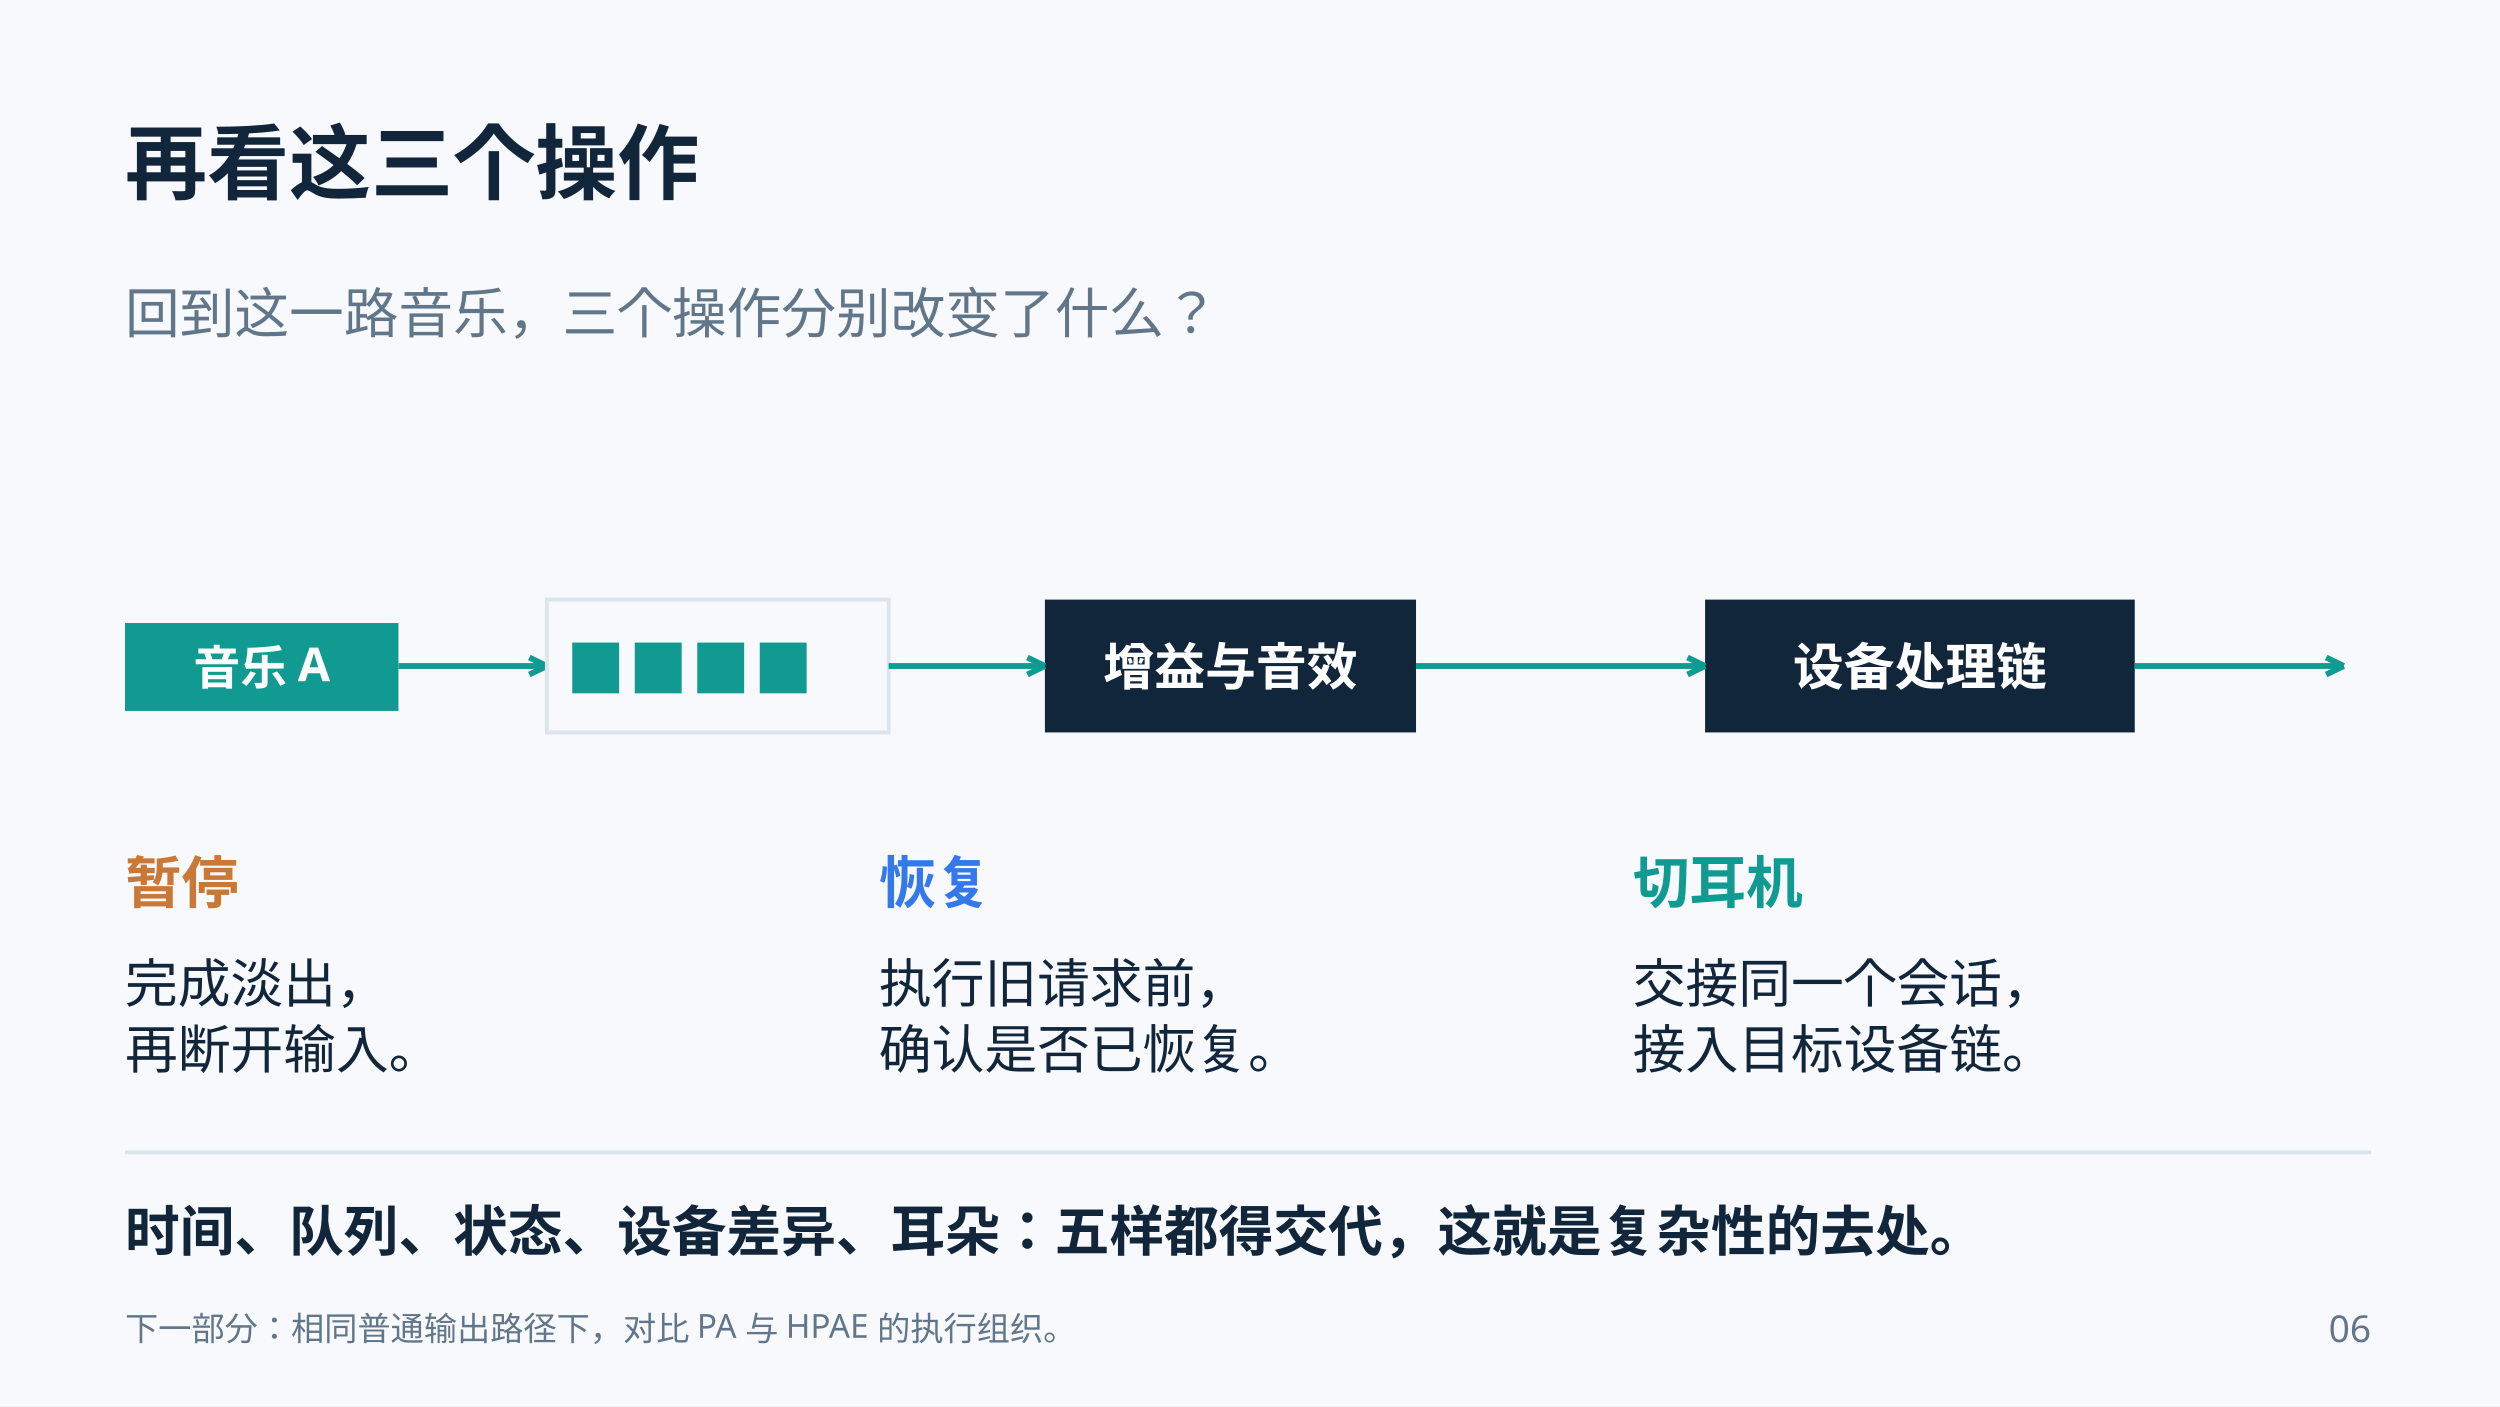
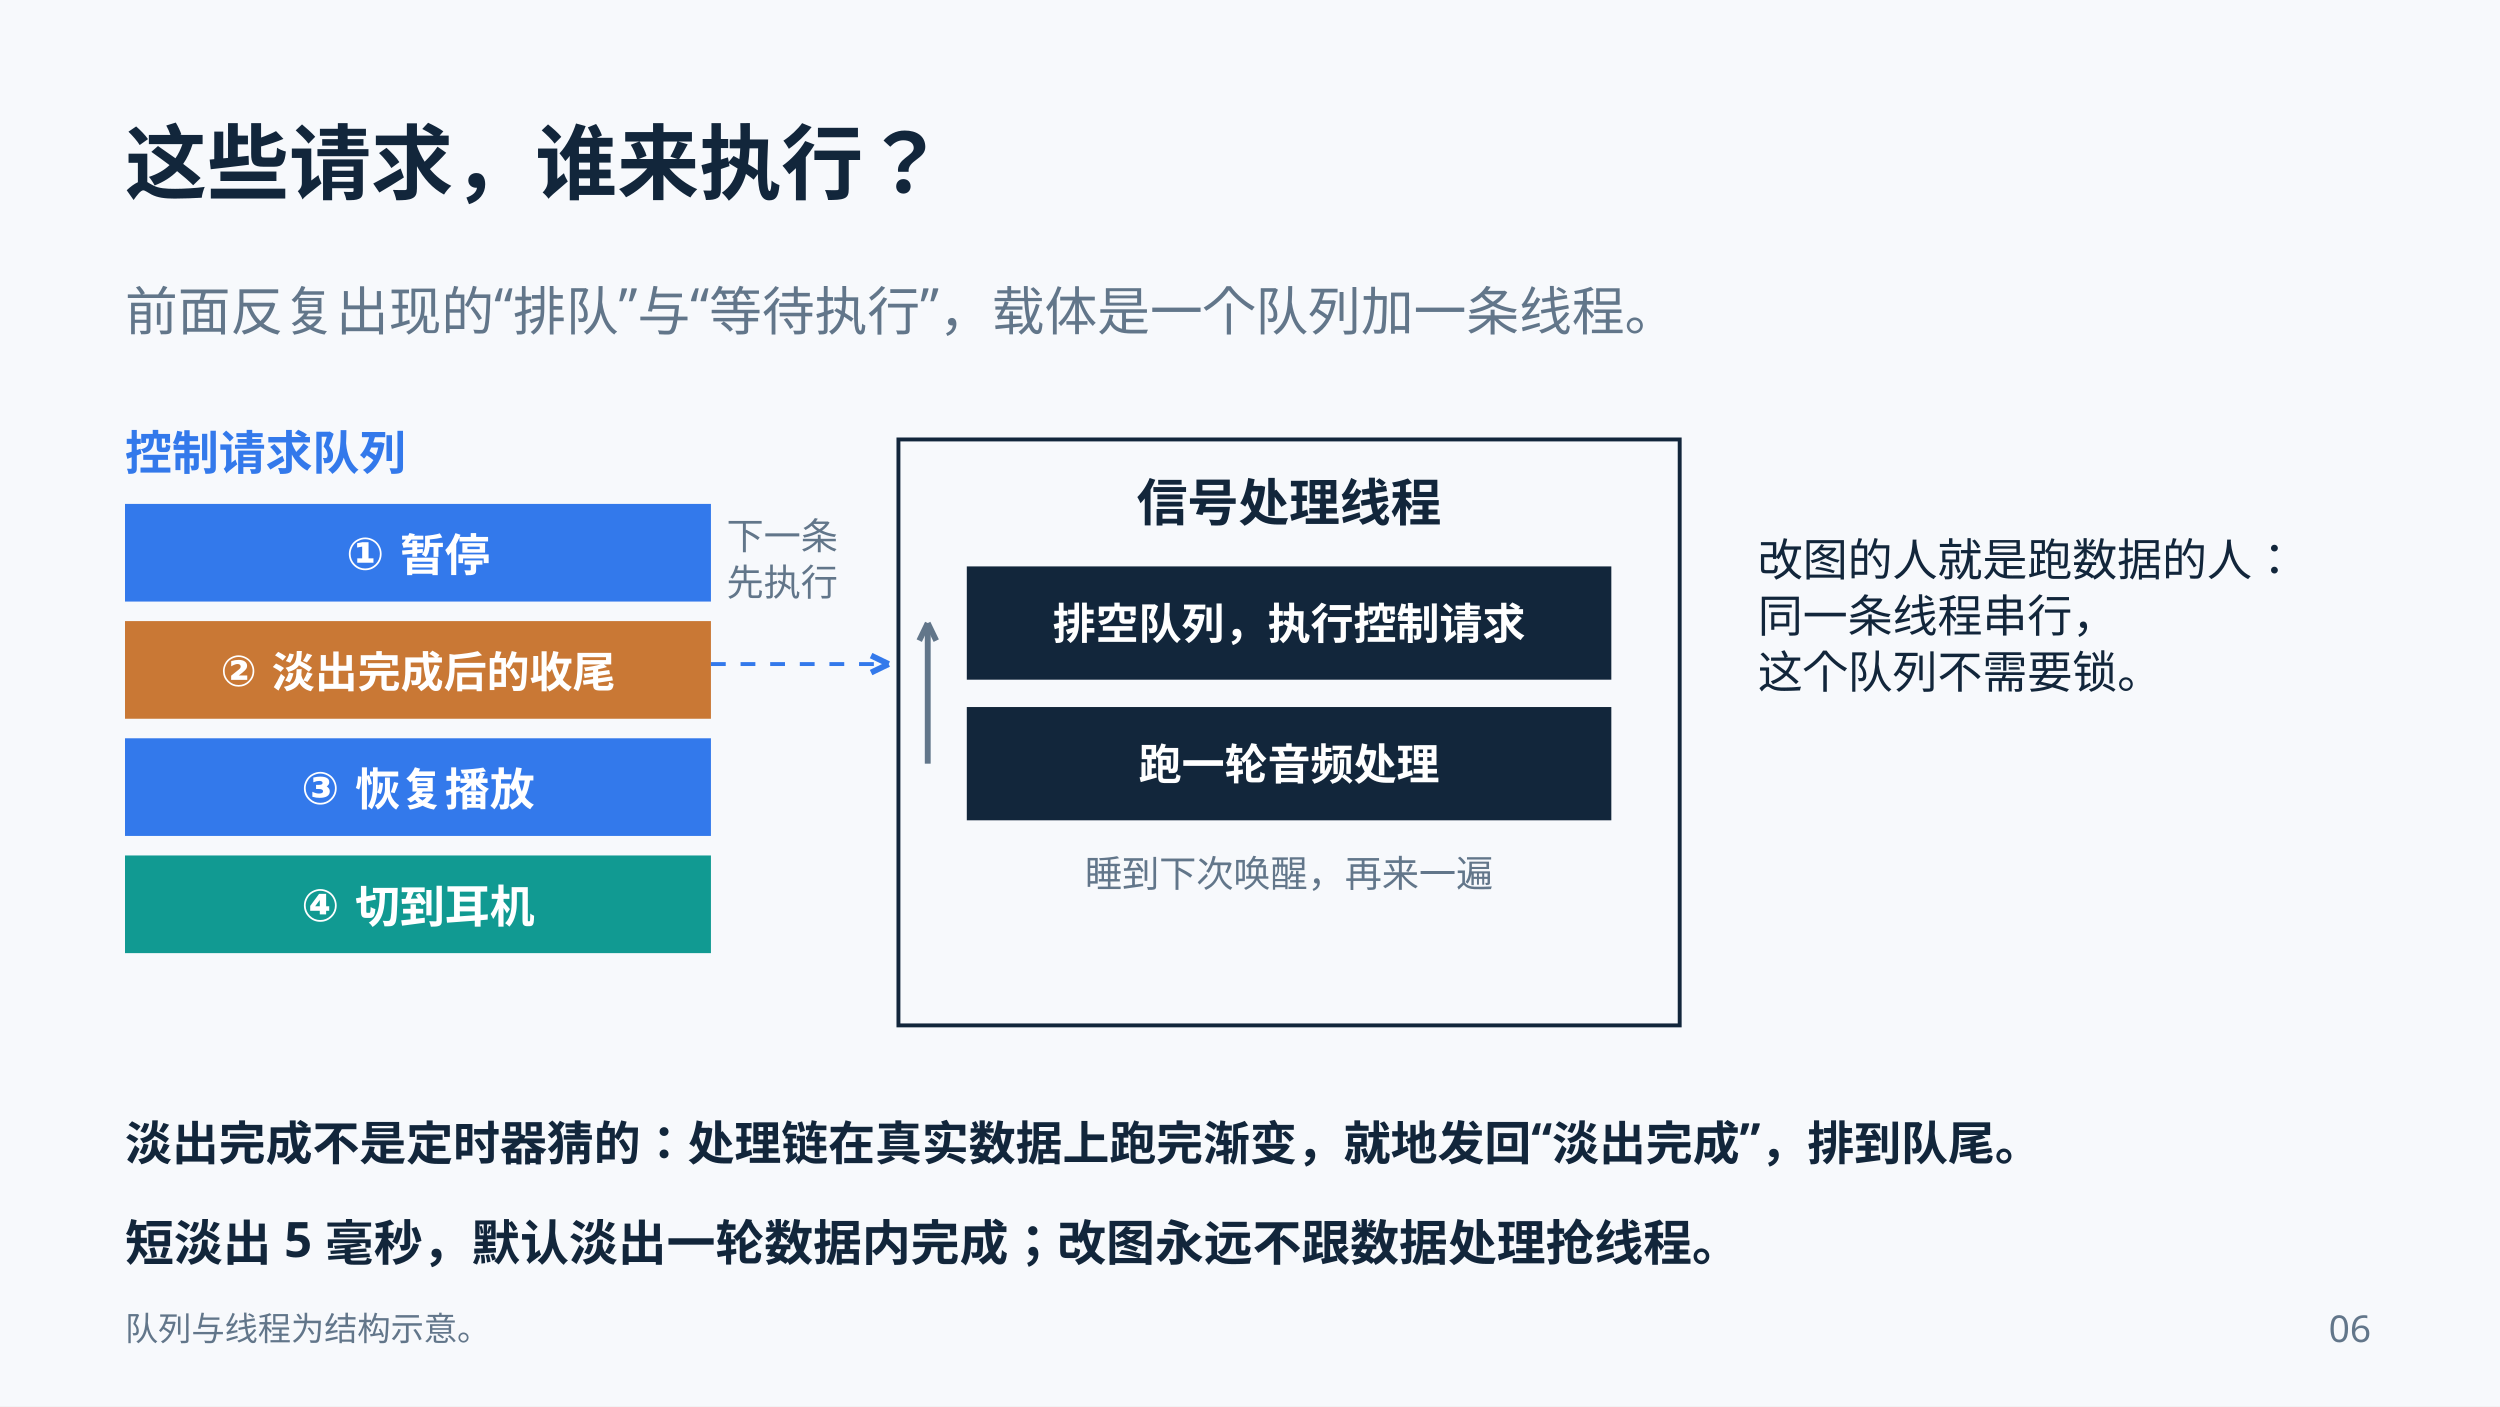
<svg xmlns="http://www.w3.org/2000/svg" width="1280" height="720" viewBox="0 0 1280 720">
  <rect width="1280" height="720" fill="#F7F9FC" />
  <rect x="64" y="48" width="1150" height="70" fill="none" stroke="none" stroke-width="0" />
-   <text x="64" y="98.75" fill="#12263B" font-family="Microsoft YaHei, sans-serif" font-size="42" font-weight="700" text-anchor="start">再看这三个操作</text>
-   <rect x="64" y="140" width="1140" height="40" fill="none" stroke="none" stroke-width="0" />
-   <text x="64" y="170.5" fill="#62768A" font-family="Microsoft YaHei, sans-serif" font-size="28" font-weight="400" text-anchor="start">回到这一路音乐，三个操作分别改变了什么？</text>
-   <rect x="64" y="319" width="140" height="45" fill="#119A92" stroke="none" stroke-width="0" />
-   <rect x="76" y="325" width="116" height="33" fill="none" stroke="none" stroke-width="0" />
-   <text x="134" y="350.5" fill="#FFFFFF" font-family="Microsoft YaHei, sans-serif" font-size="24" font-weight="700" text-anchor="middle">音乐 A</text>
-   <line x1="204" y1="341" x2="280" y2="341" stroke="#119A92" stroke-width="3" />
-   <line x1="270.996" y1="345.35" x2="280" y2="341" stroke="#119A92" stroke-width="3" />
-   <line x1="270.996" y1="336.65" x2="280" y2="341" stroke="#119A92" stroke-width="3" />
-   <rect x="280" y="307" width="175" height="68" fill="none" stroke="#DCE5EE" stroke-width="2" />
-   <rect x="293" y="329" width="24" height="26" fill="#119A92" stroke="none" stroke-width="0" />
-   <rect x="325" y="329" width="24" height="26" fill="#119A92" stroke="none" stroke-width="0" />
-   <rect x="357" y="329" width="24" height="26" fill="#119A92" stroke="none" stroke-width="0" />
-   <rect x="389" y="329" width="24" height="26" fill="#119A92" stroke="none" stroke-width="0" />
-   <rect x="535" y="307" width="190" height="68" fill="#12263B" stroke="none" stroke-width="0" />
-   <rect x="547" y="313" width="166" height="56" fill="none" stroke="none" stroke-width="0" />
-   <text x="630" y="350.75" fill="#FFFFFF" font-family="Microsoft YaHei, sans-serif" font-size="26" font-weight="700" text-anchor="middle">增益与音效</text>
-   <rect x="873" y="307" width="220" height="68" fill="#12263B" stroke="none" stroke-width="0" />
-   <rect x="885" y="313" width="196" height="56" fill="none" stroke="none" stroke-width="0" />
-   <text x="983" y="350.75" fill="#FFFFFF" font-family="Microsoft YaHei, sans-serif" font-size="26" font-weight="700" text-anchor="middle">设备处理链</text>
-   <line x1="455" y1="341" x2="535" y2="341" stroke="#119A92" stroke-width="3" />
-   <line x1="525.996" y1="345.35" x2="535" y2="341" stroke="#119A92" stroke-width="3" />
-   <line x1="525.996" y1="336.65" x2="535" y2="341" stroke="#119A92" stroke-width="3" />
-   <line x1="725" y1="341" x2="873" y2="341" stroke="#119A92" stroke-width="3" />
-   <line x1="863.996" y1="345.35" x2="873" y2="341" stroke="#119A92" stroke-width="3" />
-   <line x1="863.996" y1="336.65" x2="873" y2="341" stroke="#119A92" stroke-width="3" />
-   <line x1="1093" y1="341" x2="1200" y2="341" stroke="#119A92" stroke-width="3" />
-   <line x1="1190.996" y1="345.35" x2="1200" y2="341" stroke="#119A92" stroke-width="3" />
-   <line x1="1190.996" y1="336.65" x2="1200" y2="341" stroke="#119A92" stroke-width="3" />
-   <rect x="64" y="433" width="300" height="37" fill="none" stroke="none" stroke-width="0" />
-   <text x="64" y="462.375" fill="#C97835" font-family="Microsoft YaHei, sans-serif" font-size="29" font-weight="700" text-anchor="start">暂停</text>
-   <rect x="64" y="483" width="325" height="74" fill="none" stroke="none" stroke-width="0" />
-   <text x="64" y="513.25" fill="#12263B" font-family="Microsoft YaHei, sans-serif" font-size="27" font-weight="400" text-anchor="start">完成淡出，</text>
-   <text x="64" y="547" fill="#12263B" font-family="Microsoft YaHei, sans-serif" font-size="27" font-weight="400" text-anchor="start">再断开输入。</text>
-   <rect x="450" y="433" width="300" height="37" fill="none" stroke="none" stroke-width="0" />
-   <text x="450" y="462.375" fill="#3379EB" font-family="Microsoft YaHei, sans-serif" font-size="29" font-weight="700" text-anchor="start">恢复</text>
-   <rect x="450" y="483" width="325" height="74" fill="none" stroke="none" stroke-width="0" />
-   <text x="450" y="513.25" fill="#12263B" font-family="Microsoft YaHei, sans-serif" font-size="27" font-weight="400" text-anchor="start">执行旧请求前，</text>
-   <text x="450" y="547" fill="#12263B" font-family="Microsoft YaHei, sans-serif" font-size="27" font-weight="400" text-anchor="start">确认是否已恢复。</text>
-   <rect x="836" y="433" width="350" height="37" fill="none" stroke="none" stroke-width="0" />
-   <text x="836" y="462.375" fill="#119A92" font-family="Microsoft YaHei, sans-serif" font-size="29" font-weight="700" text-anchor="start">切耳机</text>
-   <rect x="836" y="483" width="350" height="74" fill="none" stroke="none" stroke-width="0" />
-   <text x="836" y="513.25" fill="#12263B" font-family="Microsoft YaHei, sans-serif" font-size="27" font-weight="400" text-anchor="start">交接同一个会话，</text>
-   <text x="836" y="547" fill="#12263B" font-family="Microsoft YaHei, sans-serif" font-size="27" font-weight="400" text-anchor="start">接入目标设备链。</text>
-   <line x1="64" y1="590" x2="1214" y2="590" stroke="#DCE5EE" stroke-width="2" />
-   <rect x="64" y="608" width="1140" height="44" fill="none" stroke="none" stroke-width="0" />
-   <text x="64" y="640.5" fill="#12263B" font-family="Microsoft YaHei, sans-serif" font-size="28" font-weight="700" text-anchor="start">时间、队列、状态、设备差异、耳朵：五样都得交代，这就是复杂性的去处。</text>
+   <text x="64" y="98.75" fill="#12263B" font-family="Microsoft YaHei, sans-serif" font-size="42" font-weight="700" text-anchor="start">这些请求，谁来执行？</text>
+   <rect x="64" y="139" width="1140" height="40" fill="none" stroke="none" stroke-width="0" />
+   <text x="64" y="169.125" fill="#62768A" font-family="Microsoft YaHei, sans-serif" font-size="27" font-weight="400" text-anchor="start">前面反复出现的“排队”与“等待执行”，载体是一个队列加一条线程。</text>
+   <rect x="460" y="225" width="400" height="300" fill="none" stroke="#12263B" stroke-width="2" />
+   <rect x="480" y="238" width="360" height="38" fill="none" stroke="none" stroke-width="0" />
+   <text x="660" y="266.75" fill="#12263B" font-family="Microsoft YaHei, sans-serif" font-size="26" font-weight="700" text-anchor="middle">信号处理线程</text>
+   <rect x="495" y="290" width="330" height="58" fill="#12263B" stroke="none" stroke-width="0" />
+   <rect x="507" y="296" width="306" height="46" fill="none" stroke="none" stroke-width="0" />
+   <text x="660" y="327.25" fill="#FFFFFF" font-family="Microsoft YaHei, sans-serif" font-size="22" font-weight="700" text-anchor="middle">排空队列，执行控制请求</text>
+   <rect x="495" y="362" width="330" height="58" fill="#12263B" stroke="none" stroke-width="0" />
+   <rect x="507" y="368" width="306" height="46" fill="none" stroke="none" stroke-width="0" />
+   <text x="660" y="399.25" fill="#FFFFFF" font-family="Microsoft YaHei, sans-serif" font-size="22" font-weight="700" text-anchor="middle">跑一轮音频处理</text>
+   <line x1="475" y1="391" x2="475" y2="319" stroke="#62768A" stroke-width="3" />
+   <line x1="479.35" y1="328.004" x2="475" y2="319" stroke="#62768A" stroke-width="3" />
+   <line x1="470.65" y1="328.004" x2="475" y2="319" stroke="#62768A" stroke-width="3" />
+   <rect x="495" y="432" width="330" height="30" fill="none" stroke="none" stroke-width="0" />
+   <text x="660" y="454.125" fill="#62768A" font-family="Microsoft YaHei, sans-serif" font-size="19" font-weight="400" text-anchor="middle">睡到下次唤醒，再来一遍</text>
+   <rect x="64" y="214" width="300" height="35" fill="none" stroke="none" stroke-width="0" />
+   <text x="64" y="240.5" fill="#3379EB" font-family="Microsoft YaHei, sans-serif" font-size="24" font-weight="700" text-anchor="start">控制请求队列</text>
+   <rect x="64" y="258" width="300" height="50" fill="#3379EB" stroke="none" stroke-width="0" />
+   <rect x="76" y="264" width="276" height="38" fill="none" stroke="none" stroke-width="0" />
+   <text x="214" y="291.625" fill="#FFFFFF" font-family="Microsoft YaHei, sans-serif" font-size="23" font-weight="700" text-anchor="middle">① 暂停</text>
+   <rect x="64" y="318" width="300" height="50" fill="#C97835" stroke="none" stroke-width="0" />
+   <rect x="76" y="324" width="276" height="38" fill="none" stroke="none" stroke-width="0" />
+   <text x="214" y="351.25" fill="#FFFFFF" font-family="Microsoft YaHei, sans-serif" font-size="22" font-weight="700" text-anchor="middle">② 淡出完成后的收尾</text>
+   <rect x="64" y="378" width="300" height="50" fill="#3379EB" stroke="none" stroke-width="0" />
+   <rect x="76" y="384" width="276" height="38" fill="none" stroke="none" stroke-width="0" />
+   <text x="214" y="411.625" fill="#FFFFFF" font-family="Microsoft YaHei, sans-serif" font-size="23" font-weight="700" text-anchor="middle">③ 恢复播放</text>
+   <rect x="64" y="438" width="300" height="50" fill="#119A92" stroke="none" stroke-width="0" />
+   <rect x="76" y="444" width="276" height="38" fill="none" stroke="none" stroke-width="0" />
+   <text x="214" y="471.625" fill="#FFFFFF" font-family="Microsoft YaHei, sans-serif" font-size="23" font-weight="700" text-anchor="middle">④ 切到耳机</text>
+   <rect x="372" y="266" width="120" height="40" fill="none" stroke="none" stroke-width="0" />
+   <text x="372" y="281.25" fill="#62768A" font-family="Microsoft YaHei, sans-serif" font-size="19" font-weight="400" text-anchor="start">下一条</text>
+   <text x="372" y="305" fill="#62768A" font-family="Microsoft YaHei, sans-serif" font-size="19" font-weight="400" text-anchor="start">先执行</text>
+   <line x1="364" y1="340" x2="371.583" y2="340" stroke="#3379EB" stroke-width="2" />
+   <line x1="379.167" y1="340" x2="386.75" y2="340" stroke="#3379EB" stroke-width="2" />
+   <line x1="394.333" y1="340" x2="401.917" y2="340" stroke="#3379EB" stroke-width="2" />
+   <line x1="409.5" y1="340" x2="417.083" y2="340" stroke="#3379EB" stroke-width="2" />
+   <line x1="424.667" y1="340" x2="432.25" y2="340" stroke="#3379EB" stroke-width="2" />
+   <line x1="439.833" y1="340" x2="447.417" y2="340" stroke="#3379EB" stroke-width="2" />
+   <line x1="445.996" y1="344.35" x2="455" y2="340" stroke="#3379EB" stroke-width="3" />
+   <line x1="445.996" y1="335.65" x2="455" y2="340" stroke="#3379EB" stroke-width="3" />
+   <rect x="900" y="240" width="330" height="150" fill="none" stroke="none" stroke-width="0" />
+   <text x="900" y="294.875" fill="#12263B" font-family="Microsoft YaHei, sans-serif" font-size="23" font-weight="400" text-anchor="start">改图的人就是跑数据的人：</text>
+   <text x="900" y="323.625" fill="#12263B" font-family="Microsoft YaHei, sans-serif" font-size="23" font-weight="400" text-anchor="start">同一条线程串行，</text>
+   <text x="900" y="352.375" fill="#12263B" font-family="Microsoft YaHei, sans-serif" font-size="23" font-weight="400" text-anchor="start">这个队列不需要锁。</text>
+   <rect x="64" y="555" width="1140" height="60" fill="none" stroke="none" stroke-width="0" />
+   <text x="64" y="594" fill="#12263B" font-family="Microsoft YaHei, sans-serif" font-size="24" font-weight="700" text-anchor="start">淡出完成不是定时器猜的：处理链在真实数据上跑完渐变，就地发回“淡出完成”，排到队尾。</text>
+   <rect x="64" y="618" width="1140" height="36" fill="none" stroke="none" stroke-width="0" />
+   <text x="64" y="645.375" fill="#12263B" font-family="Microsoft YaHei, sans-serif" font-size="25" font-weight="700" text-anchor="start">短淡出 5 毫秒，默认淡出一轮数据内完成；改图永远不跟数据处理抢线程。</text>
  <rect x="64" y="665" width="1070" height="30" fill="none" stroke="none" stroke-width="0" />
-   <text x="64" y="686.375" fill="#62768A" font-family="Microsoft YaHei, sans-serif" font-size="17" font-weight="400" text-anchor="start">下一部分：相同普通输出路径下，对比 PA 与 HPAE 的执行组织。</text>
+   <text x="64" y="686.375" fill="#62768A" font-family="Microsoft YaHei, sans-serif" font-size="17" font-weight="400" text-anchor="start">队列与线程为结构示意。</text>
  <rect x="1157" y="665" width="57" height="30" fill="none" stroke="none" stroke-width="0" />
  <text x="1214" y="687.125" fill="#62768A" font-family="Microsoft YaHei, sans-serif" font-size="19" font-weight="400" text-anchor="end">06</text>
</svg>
